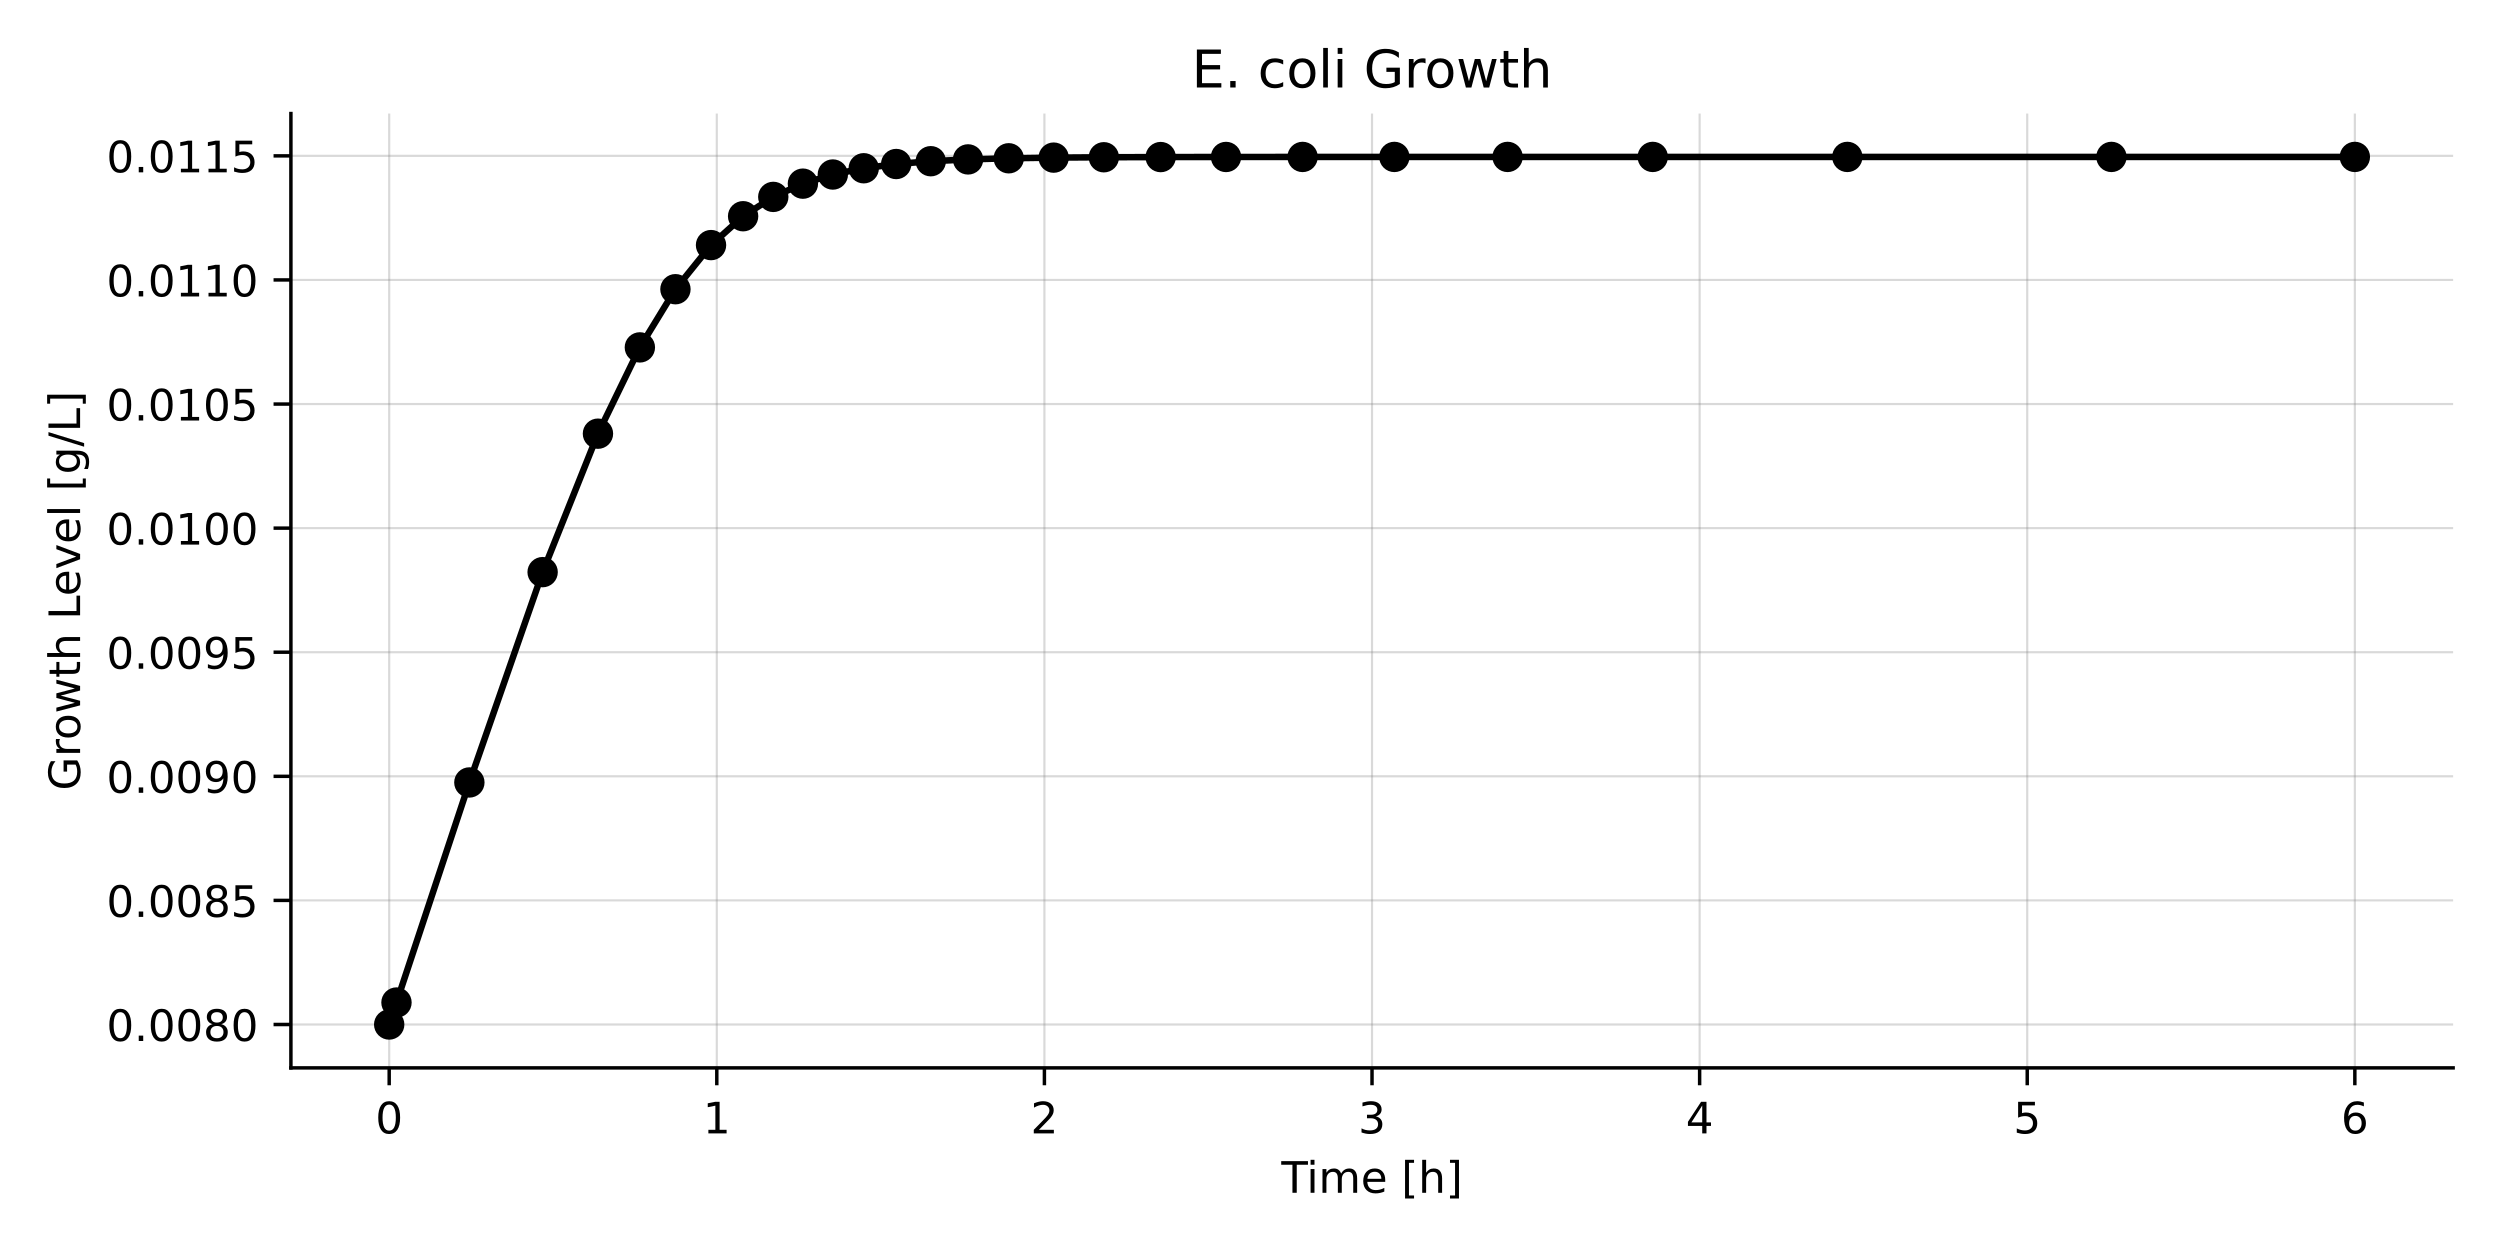
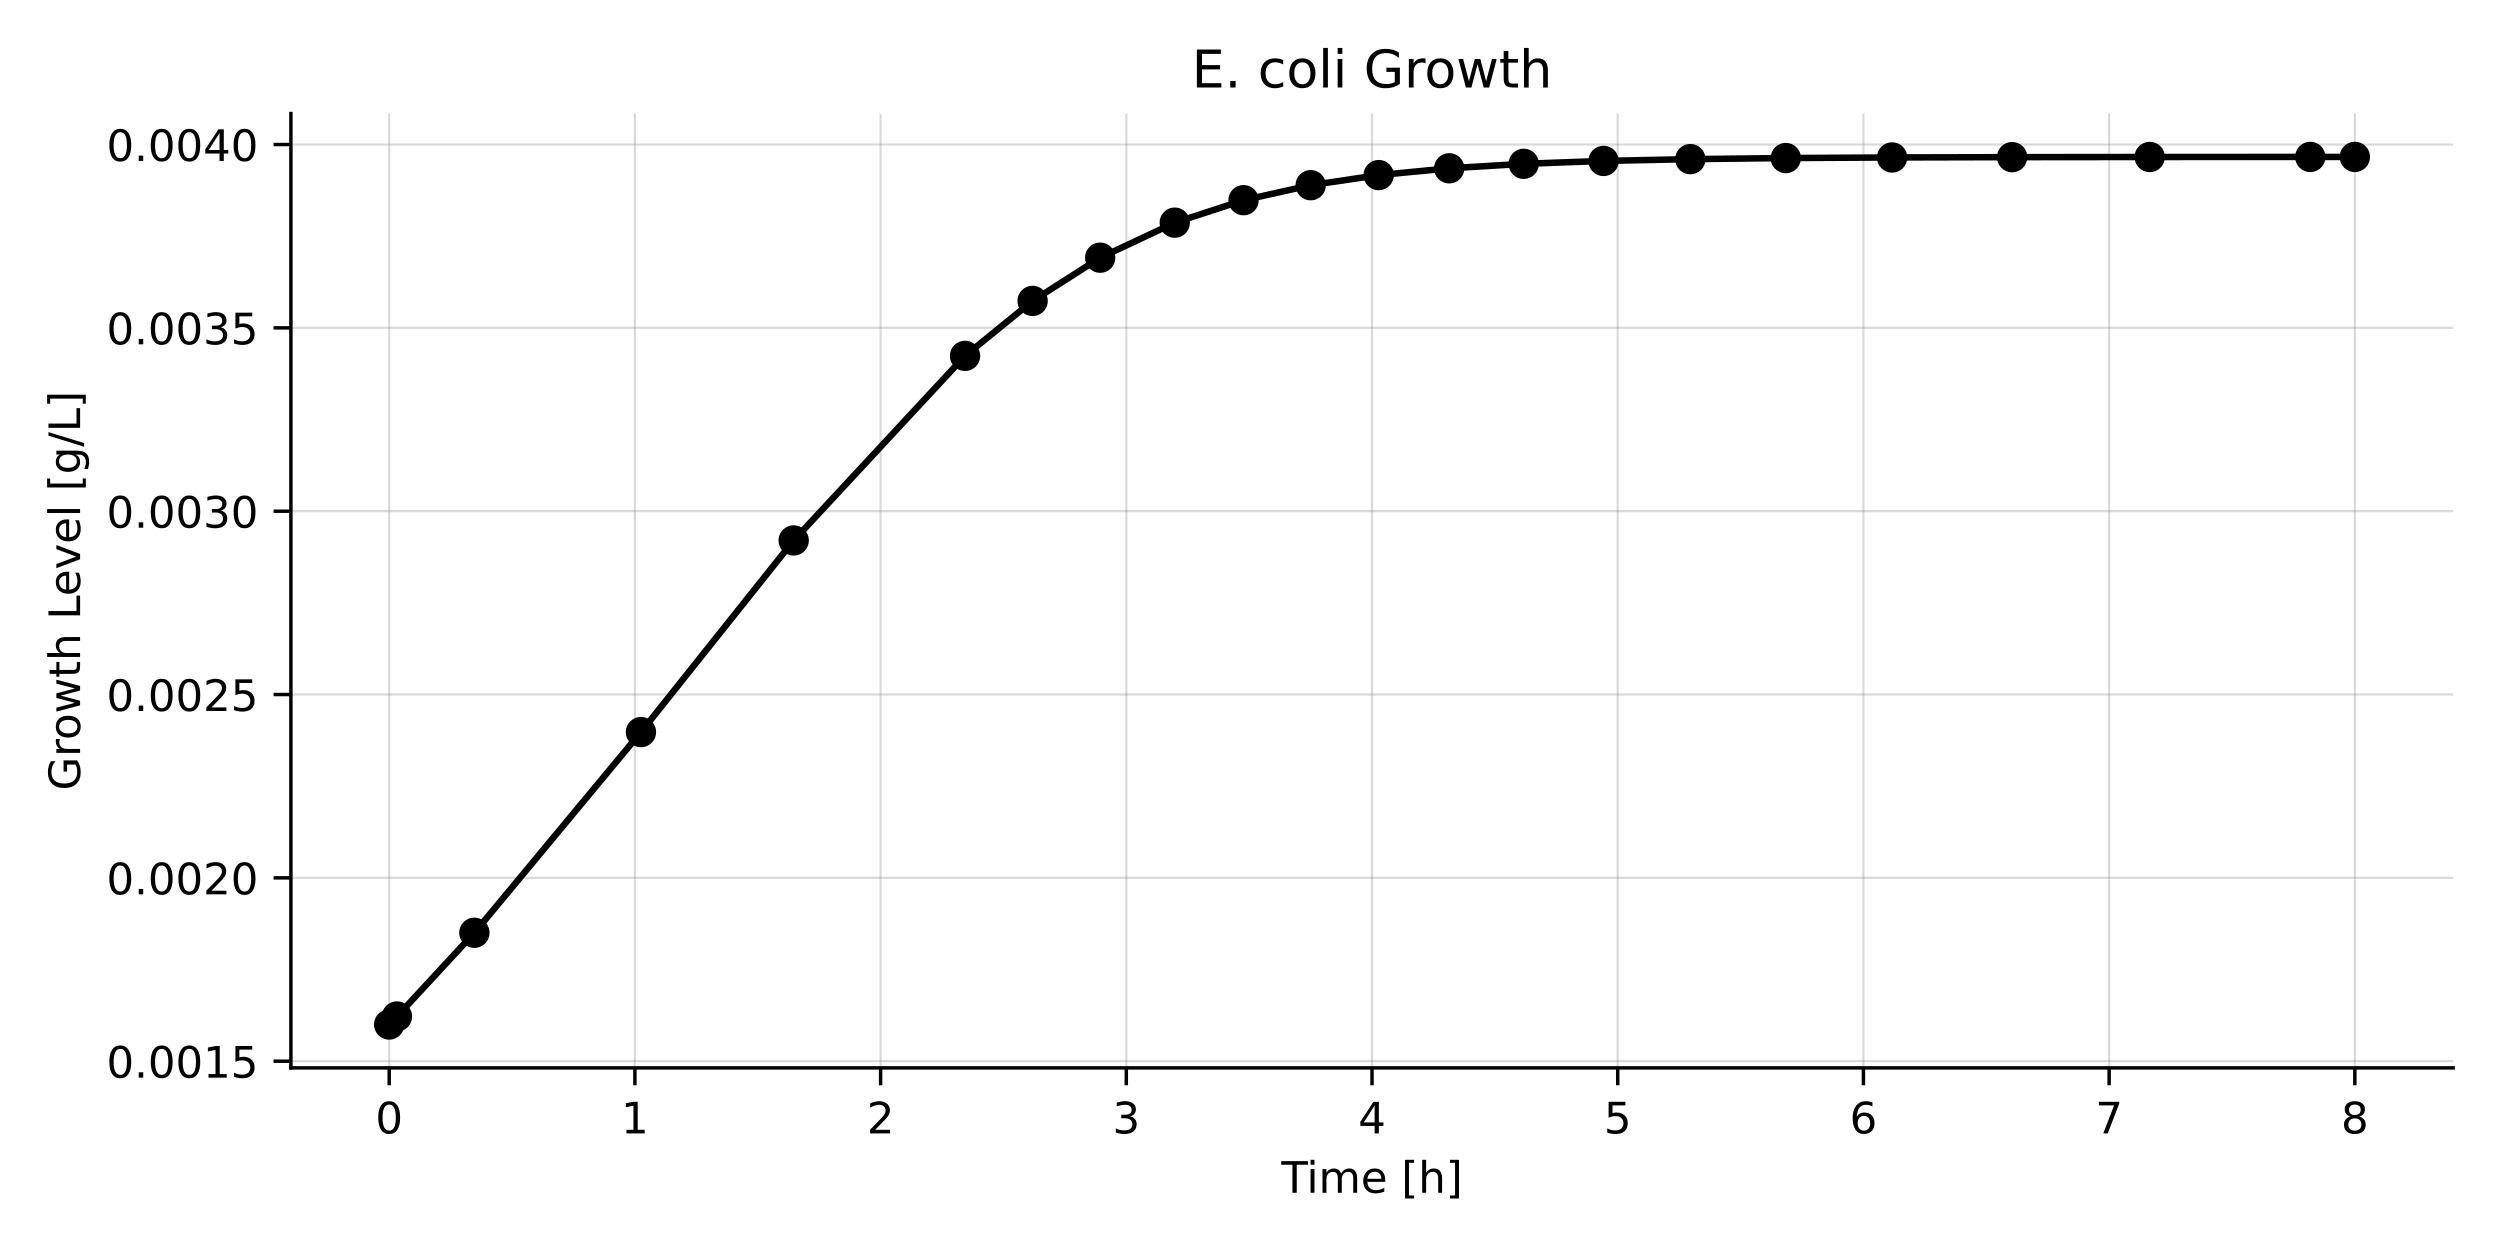
<svg xmlns="http://www.w3.org/2000/svg" xmlns:xlink="http://www.w3.org/1999/xlink" width="576pt" height="288pt" viewBox="0 0 576 288" version="1.1">
  <defs>
    <style type="text/css">*{stroke-linejoin: round; stroke-linecap: butt}</style>
  </defs>
  <g id="figure_1">
    <g id="patch_1">
      <path d="M 0 288  L 576 288  L 576 0  L 0 0  z " style="fill: #ffffff" />
    </g>
    <g id="axes_1">
      <g id="patch_2">
        <path d="M 67.025 246.04  L 565.2 246.04  L 565.2 26.16  L 67.025 26.16  z " style="fill: #ffffff" />
      </g>
      <g id="matplotlib.axis_1">
        <g id="xtick_1">
          <g id="line2d_1">
-             <path d="M 89.669 246.04  L 89.669 26.16  " clip-path="url(#p8ba9f7f858)" style="fill: none; stroke: #808080; stroke-opacity: 0.3; stroke-width: 0.5; stroke-linecap: square" />
+             <path d="M 89.669 246.04  L 89.669 26.16  " clip-path="url(#p03b0089f9d)" style="fill: none; stroke: #808080; stroke-opacity: 0.3; stroke-width: 0.5; stroke-linecap: square" />
          </g>
          <g id="line2d_2">
            <defs>
-               <path id="m5135a06c1d" d="M 0 0  L 0 4  " style="stroke: #000000; stroke-width: 0.8" />
+               <path id="mc4ebbb49c4" d="M 0 0  L 0 4  " style="stroke: #000000; stroke-width: 0.8" />
            </defs>
            <g>
-               <use xlink:href="#m5135a06c1d" x="89.669" y="246.04" style="stroke: #000000; stroke-width: 0.8" />
+               <use xlink:href="#mc4ebbb49c4" x="89.669" y="246.04" style="stroke: #000000; stroke-width: 0.8" />
            </g>
          </g>
          <g id="text_1">
            <g transform="translate(86.48807 261.1384) scale(0.1 -0.1)">
              <defs>
                <path id="DejaVuSans-30" d="M 2034 4250  Q 1547 4250 1301 3770  Q 1056 3291 1056 2328  Q 1056 1369 1301 889  Q 1547 409 2034 409  Q 2525 409 2770 889  Q 3016 1369 3016 2328  Q 3016 3291 2770 3770  Q 2525 4250 2034 4250  z M 2034 4750  Q 2819 4750 3233 4129  Q 3647 3509 3647 2328  Q 3647 1150 3233 529  Q 2819 -91 2034 -91  Q 1250 -91 836 529  Q 422 1150 422 2328  Q 422 3509 836 4129  Q 1250 4750 2034 4750  z " transform="scale(0.015625)" />
              </defs>
              <use xlink:href="#DejaVuSans-30" />
            </g>
          </g>
        </g>
        <g id="xtick_2">
          <g id="line2d_3">
-             <path d="M 165.15 246.04  L 165.15 26.16  " clip-path="url(#p8ba9f7f858)" style="fill: none; stroke: #808080; stroke-opacity: 0.3; stroke-width: 0.5; stroke-linecap: square" />
+             <path d="M 146.28 246.04  L 146.28 26.16  " clip-path="url(#p03b0089f9d)" style="fill: none; stroke: #808080; stroke-opacity: 0.3; stroke-width: 0.5; stroke-linecap: square" />
          </g>
          <g id="line2d_4">
            <g>
-               <use xlink:href="#m5135a06c1d" x="165.15" y="246.04" style="stroke: #000000; stroke-width: 0.8" />
+               <use xlink:href="#mc4ebbb49c4" x="146.28" y="246.04" style="stroke: #000000; stroke-width: 0.8" />
            </g>
          </g>
          <g id="text_2">
-             <g transform="translate(161.9691 261.1384) scale(0.1 -0.1)">
+             <g transform="translate(143.0989 261.1384) scale(0.1 -0.1)">
              <defs>
                <path id="DejaVuSans-31" d="M 794 531  L 1825 531  L 1825 4091  L 703 3866  L 703 4441  L 1819 4666  L 2450 4666  L 2450 531  L 3481 531  L 3481 0  L 794 0  L 794 531  z " transform="scale(0.015625)" />
              </defs>
              <use xlink:href="#DejaVuSans-31" />
            </g>
          </g>
        </g>
        <g id="xtick_3">
          <g id="line2d_5">
-             <path d="M 240.631 246.04  L 240.631 26.16  " clip-path="url(#p8ba9f7f858)" style="fill: none; stroke: #808080; stroke-opacity: 0.3; stroke-width: 0.5; stroke-linecap: square" />
+             <path d="M 202.891 246.04  L 202.891 26.16  " clip-path="url(#p03b0089f9d)" style="fill: none; stroke: #808080; stroke-opacity: 0.3; stroke-width: 0.5; stroke-linecap: square" />
          </g>
          <g id="line2d_6">
            <g>
-               <use xlink:href="#m5135a06c1d" x="240.631" y="246.04" style="stroke: #000000; stroke-width: 0.8" />
+               <use xlink:href="#mc4ebbb49c4" x="202.891" y="246.04" style="stroke: #000000; stroke-width: 0.8" />
            </g>
          </g>
          <g id="text_3">
-             <g transform="translate(237.4502 261.1384) scale(0.1 -0.1)">
+             <g transform="translate(199.7097 261.1384) scale(0.1 -0.1)">
              <defs>
                <path id="DejaVuSans-32" d="M 1228 531  L 3431 531  L 3431 0  L 469 0  L 469 531  Q 828 903 1448 1529  Q 2069 2156 2228 2338  Q 2531 2678 2651 2914  Q 2772 3150 2772 3378  Q 2772 3750 2511 3984  Q 2250 4219 1831 4219  Q 1534 4219 1204 4116  Q 875 4013 500 3803  L 500 4441  Q 881 4594 1212 4672  Q 1544 4750 1819 4750  Q 2544 4750 2975 4387  Q 3406 4025 3406 3419  Q 3406 3131 3298 2873  Q 3191 2616 2906 2266  Q 2828 2175 2409 1742  Q 1991 1309 1228 531  z " transform="scale(0.015625)" />
              </defs>
              <use xlink:href="#DejaVuSans-32" />
            </g>
          </g>
        </g>
        <g id="xtick_4">
          <g id="line2d_7">
-             <path d="M 316.113 246.04  L 316.113 26.16  " clip-path="url(#p8ba9f7f858)" style="fill: none; stroke: #808080; stroke-opacity: 0.3; stroke-width: 0.5; stroke-linecap: square" />
+             <path d="M 259.502 246.04  L 259.502 26.16  " clip-path="url(#p03b0089f9d)" style="fill: none; stroke: #808080; stroke-opacity: 0.3; stroke-width: 0.5; stroke-linecap: square" />
          </g>
          <g id="line2d_8">
            <g>
-               <use xlink:href="#m5135a06c1d" x="316.113" y="246.04" style="stroke: #000000; stroke-width: 0.8" />
+               <use xlink:href="#mc4ebbb49c4" x="259.502" y="246.04" style="stroke: #000000; stroke-width: 0.8" />
            </g>
          </g>
          <g id="text_4">
-             <g transform="translate(312.9312 261.1384) scale(0.1 -0.1)">
+             <g transform="translate(256.3205 261.1384) scale(0.1 -0.1)">
              <defs>
                <path id="DejaVuSans-33" d="M 2597 2516  Q 3050 2419 3304 2112  Q 3559 1806 3559 1356  Q 3559 666 3084 287  Q 2609 -91 1734 -91  Q 1441 -91 1130 -33  Q 819 25 488 141  L 488 750  Q 750 597 1062 519  Q 1375 441 1716 441  Q 2309 441 2620 675  Q 2931 909 2931 1356  Q 2931 1769 2642 2001  Q 2353 2234 1838 2234  L 1294 2234  L 1294 2753  L 1863 2753  Q 2328 2753 2575 2939  Q 2822 3125 2822 3475  Q 2822 3834 2567 4026  Q 2313 4219 1838 4219  Q 1578 4219 1281 4162  Q 984 4106 628 3988  L 628 4550  Q 988 4650 1302 4700  Q 1616 4750 1894 4750  Q 2613 4750 3031 4423  Q 3450 4097 3450 3541  Q 3450 3153 3228 2886  Q 3006 2619 2597 2516  z " transform="scale(0.015625)" />
              </defs>
              <use xlink:href="#DejaVuSans-33" />
            </g>
          </g>
        </g>
        <g id="xtick_5">
          <g id="line2d_9">
-             <path d="M 391.594 246.04  L 391.594 26.16  " clip-path="url(#p8ba9f7f858)" style="fill: none; stroke: #808080; stroke-opacity: 0.3; stroke-width: 0.5; stroke-linecap: square" />
+             <path d="M 316.113 246.04  L 316.113 26.16  " clip-path="url(#p03b0089f9d)" style="fill: none; stroke: #808080; stroke-opacity: 0.3; stroke-width: 0.5; stroke-linecap: square" />
          </g>
          <g id="line2d_10">
            <g>
-               <use xlink:href="#m5135a06c1d" x="391.594" y="246.04" style="stroke: #000000; stroke-width: 0.8" />
+               <use xlink:href="#mc4ebbb49c4" x="316.113" y="246.04" style="stroke: #000000; stroke-width: 0.8" />
            </g>
          </g>
          <g id="text_5">
-             <g transform="translate(388.4123 261.1384) scale(0.1 -0.1)">
+             <g transform="translate(312.9312 261.1384) scale(0.1 -0.1)">
              <defs>
                <path id="DejaVuSans-34" d="M 2419 4116  L 825 1625  L 2419 1625  L 2419 4116  z M 2253 4666  L 3047 4666  L 3047 1625  L 3713 1625  L 3713 1100  L 3047 1100  L 3047 0  L 2419 0  L 2419 1100  L 313 1100  L 313 1709  L 2253 4666  z " transform="scale(0.015625)" />
              </defs>
              <use xlink:href="#DejaVuSans-34" />
            </g>
          </g>
        </g>
        <g id="xtick_6">
          <g id="line2d_11">
-             <path d="M 467.075 246.04  L 467.075 26.16  " clip-path="url(#p8ba9f7f858)" style="fill: none; stroke: #808080; stroke-opacity: 0.3; stroke-width: 0.5; stroke-linecap: square" />
+             <path d="M 372.723 246.04  L 372.723 26.16  " clip-path="url(#p03b0089f9d)" style="fill: none; stroke: #808080; stroke-opacity: 0.3; stroke-width: 0.5; stroke-linecap: square" />
          </g>
          <g id="line2d_12">
            <g>
-               <use xlink:href="#m5135a06c1d" x="467.075" y="246.04" style="stroke: #000000; stroke-width: 0.8" />
+               <use xlink:href="#mc4ebbb49c4" x="372.723" y="246.04" style="stroke: #000000; stroke-width: 0.8" />
            </g>
          </g>
          <g id="text_6">
-             <g transform="translate(463.8934 261.1384) scale(0.1 -0.1)">
+             <g transform="translate(369.542 261.1384) scale(0.1 -0.1)">
              <defs>
                <path id="DejaVuSans-35" d="M 691 4666  L 3169 4666  L 3169 4134  L 1269 4134  L 1269 2991  Q 1406 3038 1543 3061  Q 1681 3084 1819 3084  Q 2600 3084 3056 2656  Q 3513 2228 3513 1497  Q 3513 744 3044 326  Q 2575 -91 1722 -91  Q 1428 -91 1123 -41  Q 819 9 494 109  L 494 744  Q 775 591 1075 516  Q 1375 441 1709 441  Q 2250 441 2565 725  Q 2881 1009 2881 1497  Q 2881 1984 2565 2268  Q 2250 2553 1709 2553  Q 1456 2553 1204 2497  Q 953 2441 691 2322  L 691 4666  z " transform="scale(0.015625)" />
              </defs>
              <use xlink:href="#DejaVuSans-35" />
            </g>
          </g>
        </g>
        <g id="xtick_7">
          <g id="line2d_13">
-             <path d="M 542.556 246.04  L 542.556 26.16  " clip-path="url(#p8ba9f7f858)" style="fill: none; stroke: #808080; stroke-opacity: 0.3; stroke-width: 0.5; stroke-linecap: square" />
+             <path d="M 429.334 246.04  L 429.334 26.16  " clip-path="url(#p03b0089f9d)" style="fill: none; stroke: #808080; stroke-opacity: 0.3; stroke-width: 0.5; stroke-linecap: square" />
          </g>
          <g id="line2d_14">
            <g>
-               <use xlink:href="#m5135a06c1d" x="542.556" y="246.04" style="stroke: #000000; stroke-width: 0.8" />
+               <use xlink:href="#mc4ebbb49c4" x="429.334" y="246.04" style="stroke: #000000; stroke-width: 0.8" />
            </g>
          </g>
          <g id="text_7">
+             <g transform="translate(426.1528 261.1384) scale(0.1 -0.1)">
+               <defs>
+                 <path id="DejaVuSans-36" d="M 2113 2584  Q 1688 2584 1439 2293  Q 1191 2003 1191 1497  Q 1191 994 1439 701  Q 1688 409 2113 409  Q 2538 409 2786 701  Q 3034 994 3034 1497  Q 3034 2003 2786 2293  Q 2538 2584 2113 2584  z M 3366 4563  L 3366 3988  Q 3128 4100 2886 4159  Q 2644 4219 2406 4219  Q 1781 4219 1451 3797  Q 1122 3375 1075 2522  Q 1259 2794 1537 2939  Q 1816 3084 2150 3084  Q 2853 3084 3261 2657  Q 3669 2231 3669 1497  Q 3669 778 3244 343  Q 2819 -91 2113 -91  Q 1303 -91 875 529  Q 447 1150 447 2328  Q 447 3434 972 4092  Q 1497 4750 2381 4750  Q 2619 4750 2861 4703  Q 3103 4656 3366 4563  z " transform="scale(0.015625)" />
+               </defs>
+               <use xlink:href="#DejaVuSans-36" />
+             </g>
+           </g>
+         </g>
+         <g id="xtick_8">
+           <g id="line2d_15">
+             <path d="M 485.945 246.04  L 485.945 26.16  " clip-path="url(#p03b0089f9d)" style="fill: none; stroke: #808080; stroke-opacity: 0.3; stroke-width: 0.5; stroke-linecap: square" />
+           </g>
+           <g id="line2d_16">
+             <g>
+               <use xlink:href="#mc4ebbb49c4" x="485.945" y="246.04" style="stroke: #000000; stroke-width: 0.8" />
+             </g>
+           </g>
+           <g id="text_8">
+             <g transform="translate(482.7636 261.1384) scale(0.1 -0.1)">
+               <defs>
+                 <path id="DejaVuSans-37" d="M 525 4666  L 3525 4666  L 3525 4397  L 1831 0  L 1172 0  L 2766 4134  L 525 4134  L 525 4666  z " transform="scale(0.015625)" />
+               </defs>
+               <use xlink:href="#DejaVuSans-37" />
+             </g>
+           </g>
+         </g>
+         <g id="xtick_9">
+           <g id="line2d_17">
+             <path d="M 542.556 246.04  L 542.556 26.16  " clip-path="url(#p03b0089f9d)" style="fill: none; stroke: #808080; stroke-opacity: 0.3; stroke-width: 0.5; stroke-linecap: square" />
+           </g>
+           <g id="line2d_18">
+             <g>
+               <use xlink:href="#mc4ebbb49c4" x="542.556" y="246.04" style="stroke: #000000; stroke-width: 0.8" />
+             </g>
+           </g>
+           <g id="text_9">
            <g transform="translate(539.3744 261.1384) scale(0.1 -0.1)">
              <defs>
-                 <path id="DejaVuSans-36" d="M 2113 2584  Q 1688 2584 1439 2293  Q 1191 2003 1191 1497  Q 1191 994 1439 701  Q 1688 409 2113 409  Q 2538 409 2786 701  Q 3034 994 3034 1497  Q 3034 2003 2786 2293  Q 2538 2584 2113 2584  z M 3366 4563  L 3366 3988  Q 3128 4100 2886 4159  Q 2644 4219 2406 4219  Q 1781 4219 1451 3797  Q 1122 3375 1075 2522  Q 1259 2794 1537 2939  Q 1816 3084 2150 3084  Q 2853 3084 3261 2657  Q 3669 2231 3669 1497  Q 3669 778 3244 343  Q 2819 -91 2113 -91  Q 1303 -91 875 529  Q 447 1150 447 2328  Q 447 3434 972 4092  Q 1497 4750 2381 4750  Q 2619 4750 2861 4703  Q 3103 4656 3366 4563  z " transform="scale(0.015625)" />
-               </defs>
-               <use xlink:href="#DejaVuSans-36" />
-             </g>
-           </g>
-         </g>
-         <g id="text_8">
+                 <path id="DejaVuSans-38" d="M 2034 2216  Q 1584 2216 1326 1975  Q 1069 1734 1069 1313  Q 1069 891 1326 650  Q 1584 409 2034 409  Q 2484 409 2743 651  Q 3003 894 3003 1313  Q 3003 1734 2745 1975  Q 2488 2216 2034 2216  z M 1403 2484  Q 997 2584 770 2862  Q 544 3141 544 3541  Q 544 4100 942 4425  Q 1341 4750 2034 4750  Q 2731 4750 3128 4425  Q 3525 4100 3525 3541  Q 3525 3141 3298 2862  Q 3072 2584 2669 2484  Q 3125 2378 3379 2068  Q 3634 1759 3634 1313  Q 3634 634 3220 271  Q 2806 -91 2034 -91  Q 1263 -91 848 271  Q 434 634 434 1313  Q 434 1759 690 2068  Q 947 2378 1403 2484  z M 1172 3481  Q 1172 3119 1398 2916  Q 1625 2713 2034 2713  Q 2441 2713 2670 2916  Q 2900 3119 2900 3481  Q 2900 3844 2670 4047  Q 2441 4250 2034 4250  Q 1625 4250 1398 4047  Q 1172 3844 1172 3481  z " transform="scale(0.015625)" />
+               </defs>
+               <use xlink:href="#DejaVuSans-38" />
+             </g>
+           </g>
+         </g>
+         <g id="text_10">
          <g transform="translate(295.2195 274.8166) scale(0.1 -0.1)">
            <defs>
              <path id="DejaVuSans-54" d="M -19 4666  L 3928 4666  L 3928 4134  L 2272 4134  L 2272 0  L 1638 0  L 1638 4134  L -19 4134  L -19 4666  z " transform="scale(0.015625)" />
              <path id="DejaVuSans-69" d="M 603 3500  L 1178 3500  L 1178 0  L 603 0  L 603 3500  z M 603 4863  L 1178 4863  L 1178 4134  L 603 4134  L 603 4863  z " transform="scale(0.015625)" />
              <path id="DejaVuSans-6d" d="M 3328 2828  Q 3544 3216 3844 3400  Q 4144 3584 4550 3584  Q 5097 3584 5394 3201  Q 5691 2819 5691 2113  L 5691 0  L 5113 0  L 5113 2094  Q 5113 2597 4934 2840  Q 4756 3084 4391 3084  Q 3944 3084 3684 2787  Q 3425 2491 3425 1978  L 3425 0  L 2847 0  L 2847 2094  Q 2847 2600 2669 2842  Q 2491 3084 2119 3084  Q 1678 3084 1418 2786  Q 1159 2488 1159 1978  L 1159 0  L 581 0  L 581 3500  L 1159 3500  L 1159 2956  Q 1356 3278 1631 3431  Q 1906 3584 2284 3584  Q 2666 3584 2933 3390  Q 3200 3197 3328 2828  z " transform="scale(0.015625)" />
              <path id="DejaVuSans-65" d="M 3597 1894  L 3597 1613  L 953 1613  Q 991 1019 1311 708  Q 1631 397 2203 397  Q 2534 397 2845 478  Q 3156 559 3463 722  L 3463 178  Q 3153 47 2828 -22  Q 2503 -91 2169 -91  Q 1331 -91 842 396  Q 353 884 353 1716  Q 353 2575 817 3079  Q 1281 3584 2069 3584  Q 2775 3584 3186 3129  Q 3597 2675 3597 1894  z M 3022 2063  Q 3016 2534 2758 2815  Q 2500 3097 2075 3097  Q 1594 3097 1305 2825  Q 1016 2553 972 2059  L 3022 2063  z " transform="scale(0.015625)" />
              <path id="DejaVuSans-20" transform="scale(0.015625)" />
              <path id="DejaVuSans-5b" d="M 550 4863  L 1875 4863  L 1875 4416  L 1125 4416  L 1125 -397  L 1875 -397  L 1875 -844  L 550 -844  L 550 4863  z " transform="scale(0.015625)" />
              <path id="DejaVuSans-68" d="M 3513 2113  L 3513 0  L 2938 0  L 2938 2094  Q 2938 2591 2744 2837  Q 2550 3084 2163 3084  Q 1697 3084 1428 2787  Q 1159 2491 1159 1978  L 1159 0  L 581 0  L 581 4863  L 1159 4863  L 1159 2956  Q 1366 3272 1645 3428  Q 1925 3584 2291 3584  Q 2894 3584 3203 3211  Q 3513 2838 3513 2113  z " transform="scale(0.015625)" />
              <path id="DejaVuSans-5d" d="M 1947 4863  L 1947 -844  L 622 -844  L 622 -397  L 1369 -397  L 1369 4416  L 622 4416  L 622 4863  L 1947 4863  z " transform="scale(0.015625)" />
            </defs>
            <use xlink:href="#DejaVuSans-54" />
            <use xlink:href="#DejaVuSans-69" transform="translate(57.95898 0)" />
            <use xlink:href="#DejaVuSans-6d" transform="translate(85.74219 0)" />
            <use xlink:href="#DejaVuSans-65" transform="translate(183.1543 0)" />
            <use xlink:href="#DejaVuSans-20" transform="translate(244.6777 0)" />
            <use xlink:href="#DejaVuSans-5b" transform="translate(276.4648 0)" />
            <use xlink:href="#DejaVuSans-68" transform="translate(315.4785 0)" />
            <use xlink:href="#DejaVuSans-5d" transform="translate(378.8574 0)" />
          </g>
        </g>
      </g>
      <g id="matplotlib.axis_2">
        <g id="ytick_1">
-           <g id="line2d_15">
-             <path d="M 67.025 236.045  L 565.2 236.045  " clip-path="url(#p8ba9f7f858)" style="fill: none; stroke: #808080; stroke-opacity: 0.3; stroke-width: 0.5; stroke-linecap: square" />
-           </g>
-           <g id="line2d_16">
+           <g id="line2d_19">
+             <path d="M 67.025 244.493  L 565.2 244.493  " clip-path="url(#p03b0089f9d)" style="fill: none; stroke: #808080; stroke-opacity: 0.3; stroke-width: 0.5; stroke-linecap: square" />
+           </g>
+           <g id="line2d_20">
            <defs>
-               <path id="m52fab4fe6d" d="M 0 0  L -4 0  " style="stroke: #000000; stroke-width: 0.8" />
+               <path id="m0dc8ba3930" d="M 0 0  L -4 0  " style="stroke: #000000; stroke-width: 0.8" />
            </defs>
            <g>
-               <use xlink:href="#m52fab4fe6d" x="67.025" y="236.045" style="stroke: #000000; stroke-width: 0.8" />
-             </g>
-           </g>
-           <g id="text_9">
-             <g transform="translate(24.53438 239.8447) scale(0.1 -0.1)">
+               <use xlink:href="#m0dc8ba3930" x="67.025" y="244.493" style="stroke: #000000; stroke-width: 0.8" />
+             </g>
+           </g>
+           <g id="text_11">
+             <g transform="translate(24.53438 248.2925) scale(0.1 -0.1)">
              <defs>
                <path id="DejaVuSans-2e" d="M 684 794  L 1344 794  L 1344 0  L 684 0  L 684 794  z " transform="scale(0.015625)" />
-                 <path id="DejaVuSans-38" d="M 2034 2216  Q 1584 2216 1326 1975  Q 1069 1734 1069 1313  Q 1069 891 1326 650  Q 1584 409 2034 409  Q 2484 409 2743 651  Q 3003 894 3003 1313  Q 3003 1734 2745 1975  Q 2488 2216 2034 2216  z M 1403 2484  Q 997 2584 770 2862  Q 544 3141 544 3541  Q 544 4100 942 4425  Q 1341 4750 2034 4750  Q 2731 4750 3128 4425  Q 3525 4100 3525 3541  Q 3525 3141 3298 2862  Q 3072 2584 2669 2484  Q 3125 2378 3379 2068  Q 3634 1759 3634 1313  Q 3634 634 3220 271  Q 2806 -91 2034 -91  Q 1263 -91 848 271  Q 434 634 434 1313  Q 434 1759 690 2068  Q 947 2378 1403 2484  z M 1172 3481  Q 1172 3119 1398 2916  Q 1625 2713 2034 2713  Q 2441 2713 2670 2916  Q 2900 3119 2900 3481  Q 2900 3844 2670 4047  Q 2441 4250 2034 4250  Q 1625 4250 1398 4047  Q 1172 3844 1172 3481  z " transform="scale(0.015625)" />
-               </defs>
-               <use xlink:href="#DejaVuSans-30" />
-               <use xlink:href="#DejaVuSans-2e" transform="translate(63.62305 0)" />
-               <use xlink:href="#DejaVuSans-30" transform="translate(95.41016 0)" />
-               <use xlink:href="#DejaVuSans-30" transform="translate(159.0332 0)" />
-               <use xlink:href="#DejaVuSans-38" transform="translate(222.6562 0)" />
-               <use xlink:href="#DejaVuSans-30" transform="translate(286.2793 0)" />
-             </g>
-           </g>
-         </g>
-         <g id="ytick_2">
-           <g id="line2d_17">
-             <path d="M 67.025 207.454  L 565.2 207.454  " clip-path="url(#p8ba9f7f858)" style="fill: none; stroke: #808080; stroke-opacity: 0.3; stroke-width: 0.5; stroke-linecap: square" />
-           </g>
-           <g id="line2d_18">
-             <g>
-               <use xlink:href="#m52fab4fe6d" x="67.025" y="207.454" style="stroke: #000000; stroke-width: 0.8" />
-             </g>
-           </g>
-           <g id="text_10">
-             <g transform="translate(24.53438 211.2536) scale(0.1 -0.1)">
-               <use xlink:href="#DejaVuSans-30" />
-               <use xlink:href="#DejaVuSans-2e" transform="translate(63.62305 0)" />
-               <use xlink:href="#DejaVuSans-30" transform="translate(95.41016 0)" />
-               <use xlink:href="#DejaVuSans-30" transform="translate(159.0332 0)" />
-               <use xlink:href="#DejaVuSans-38" transform="translate(222.6562 0)" />
-               <use xlink:href="#DejaVuSans-35" transform="translate(286.2793 0)" />
-             </g>
-           </g>
-         </g>
-         <g id="ytick_3">
-           <g id="line2d_19">
-             <path d="M 67.025 178.863  L 565.2 178.863  " clip-path="url(#p8ba9f7f858)" style="fill: none; stroke: #808080; stroke-opacity: 0.3; stroke-width: 0.5; stroke-linecap: square" />
-           </g>
-           <g id="line2d_20">
-             <g>
-               <use xlink:href="#m52fab4fe6d" x="67.025" y="178.863" style="stroke: #000000; stroke-width: 0.8" />
-             </g>
-           </g>
-           <g id="text_11">
-             <g transform="translate(24.53438 182.6625) scale(0.1 -0.1)">
-               <defs>
-                 <path id="DejaVuSans-39" d="M 703 97  L 703 672  Q 941 559 1184 500  Q 1428 441 1663 441  Q 2288 441 2617 861  Q 2947 1281 2994 2138  Q 2813 1869 2534 1725  Q 2256 1581 1919 1581  Q 1219 1581 811 2004  Q 403 2428 403 3163  Q 403 3881 828 4315  Q 1253 4750 1959 4750  Q 2769 4750 3195 4129  Q 3622 3509 3622 2328  Q 3622 1225 3098 567  Q 2575 -91 1691 -91  Q 1453 -91 1209 -44  Q 966 3 703 97  z M 1959 2075  Q 2384 2075 2632 2365  Q 2881 2656 2881 3163  Q 2881 3666 2632 3958  Q 2384 4250 1959 4250  Q 1534 4250 1286 3958  Q 1038 3666 1038 3163  Q 1038 2656 1286 2365  Q 1534 2075 1959 2075  z " transform="scale(0.015625)" />
-               </defs>
-               <use xlink:href="#DejaVuSans-30" />
-               <use xlink:href="#DejaVuSans-2e" transform="translate(63.62305 0)" />
-               <use xlink:href="#DejaVuSans-30" transform="translate(95.41016 0)" />
-               <use xlink:href="#DejaVuSans-30" transform="translate(159.0332 0)" />
-               <use xlink:href="#DejaVuSans-39" transform="translate(222.6562 0)" />
-               <use xlink:href="#DejaVuSans-30" transform="translate(286.2793 0)" />
-             </g>
-           </g>
-         </g>
-         <g id="ytick_4">
-           <g id="line2d_21">
-             <path d="M 67.025 150.272  L 565.2 150.272  " clip-path="url(#p8ba9f7f858)" style="fill: none; stroke: #808080; stroke-opacity: 0.3; stroke-width: 0.5; stroke-linecap: square" />
-           </g>
-           <g id="line2d_22">
-             <g>
-               <use xlink:href="#m52fab4fe6d" x="67.025" y="150.272" style="stroke: #000000; stroke-width: 0.8" />
-             </g>
-           </g>
-           <g id="text_12">
-             <g transform="translate(24.53438 154.0714) scale(0.1 -0.1)">
-               <use xlink:href="#DejaVuSans-30" />
-               <use xlink:href="#DejaVuSans-2e" transform="translate(63.62305 0)" />
-               <use xlink:href="#DejaVuSans-30" transform="translate(95.41016 0)" />
-               <use xlink:href="#DejaVuSans-30" transform="translate(159.0332 0)" />
-               <use xlink:href="#DejaVuSans-39" transform="translate(222.6562 0)" />
-               <use xlink:href="#DejaVuSans-35" transform="translate(286.2793 0)" />
-             </g>
-           </g>
-         </g>
-         <g id="ytick_5">
-           <g id="line2d_23">
-             <path d="M 67.025 121.681  L 565.2 121.681  " clip-path="url(#p8ba9f7f858)" style="fill: none; stroke: #808080; stroke-opacity: 0.3; stroke-width: 0.5; stroke-linecap: square" />
-           </g>
-           <g id="line2d_24">
-             <g>
-               <use xlink:href="#m52fab4fe6d" x="67.025" y="121.681" style="stroke: #000000; stroke-width: 0.8" />
-             </g>
-           </g>
-           <g id="text_13">
-             <g transform="translate(24.53438 125.4803) scale(0.1 -0.1)">
-               <use xlink:href="#DejaVuSans-30" />
-               <use xlink:href="#DejaVuSans-2e" transform="translate(63.62305 0)" />
-               <use xlink:href="#DejaVuSans-30" transform="translate(95.41016 0)" />
-               <use xlink:href="#DejaVuSans-31" transform="translate(159.0332 0)" />
-               <use xlink:href="#DejaVuSans-30" transform="translate(222.6562 0)" />
-               <use xlink:href="#DejaVuSans-30" transform="translate(286.2793 0)" />
-             </g>
-           </g>
-         </g>
-         <g id="ytick_6">
-           <g id="line2d_25">
-             <path d="M 67.025 93.09  L 565.2 93.09  " clip-path="url(#p8ba9f7f858)" style="fill: none; stroke: #808080; stroke-opacity: 0.3; stroke-width: 0.5; stroke-linecap: square" />
-           </g>
-           <g id="line2d_26">
-             <g>
-               <use xlink:href="#m52fab4fe6d" x="67.025" y="93.09" style="stroke: #000000; stroke-width: 0.8" />
-             </g>
-           </g>
-           <g id="text_14">
-             <g transform="translate(24.53438 96.88924) scale(0.1 -0.1)">
-               <use xlink:href="#DejaVuSans-30" />
-               <use xlink:href="#DejaVuSans-2e" transform="translate(63.62305 0)" />
-               <use xlink:href="#DejaVuSans-30" transform="translate(95.41016 0)" />
-               <use xlink:href="#DejaVuSans-31" transform="translate(159.0332 0)" />
-               <use xlink:href="#DejaVuSans-30" transform="translate(222.6562 0)" />
-               <use xlink:href="#DejaVuSans-35" transform="translate(286.2793 0)" />
-             </g>
-           </g>
-         </g>
-         <g id="ytick_7">
-           <g id="line2d_27">
-             <path d="M 67.025 64.499  L 565.2 64.499  " clip-path="url(#p8ba9f7f858)" style="fill: none; stroke: #808080; stroke-opacity: 0.3; stroke-width: 0.5; stroke-linecap: square" />
-           </g>
-           <g id="line2d_28">
-             <g>
-               <use xlink:href="#m52fab4fe6d" x="67.025" y="64.499" style="stroke: #000000; stroke-width: 0.8" />
-             </g>
-           </g>
-           <g id="text_15">
-             <g transform="translate(24.53438 68.29815) scale(0.1 -0.1)">
-               <use xlink:href="#DejaVuSans-30" />
-               <use xlink:href="#DejaVuSans-2e" transform="translate(63.62305 0)" />
-               <use xlink:href="#DejaVuSans-30" transform="translate(95.41016 0)" />
-               <use xlink:href="#DejaVuSans-31" transform="translate(159.0332 0)" />
-               <use xlink:href="#DejaVuSans-31" transform="translate(222.6562 0)" />
-               <use xlink:href="#DejaVuSans-30" transform="translate(286.2793 0)" />
-             </g>
-           </g>
-         </g>
-         <g id="ytick_8">
-           <g id="line2d_29">
-             <path d="M 67.025 35.908  L 565.2 35.908  " clip-path="url(#p8ba9f7f858)" style="fill: none; stroke: #808080; stroke-opacity: 0.3; stroke-width: 0.5; stroke-linecap: square" />
-           </g>
-           <g id="line2d_30">
-             <g>
-               <use xlink:href="#m52fab4fe6d" x="67.025" y="35.908" style="stroke: #000000; stroke-width: 0.8" />
-             </g>
-           </g>
-           <g id="text_16">
-             <g transform="translate(24.53438 39.70707) scale(0.1 -0.1)">
-               <use xlink:href="#DejaVuSans-30" />
-               <use xlink:href="#DejaVuSans-2e" transform="translate(63.62305 0)" />
-               <use xlink:href="#DejaVuSans-30" transform="translate(95.41016 0)" />
-               <use xlink:href="#DejaVuSans-31" transform="translate(159.0332 0)" />
+               </defs>
+               <use xlink:href="#DejaVuSans-30" />
+               <use xlink:href="#DejaVuSans-2e" transform="translate(63.62305 0)" />
+               <use xlink:href="#DejaVuSans-30" transform="translate(95.41016 0)" />
+               <use xlink:href="#DejaVuSans-30" transform="translate(159.0332 0)" />
              <use xlink:href="#DejaVuSans-31" transform="translate(222.6562 0)" />
              <use xlink:href="#DejaVuSans-35" transform="translate(286.2793 0)" />
+             </g>
+           </g>
+         </g>
+         <g id="ytick_2">
+           <g id="line2d_21">
+             <path d="M 67.025 202.254  L 565.2 202.254  " clip-path="url(#p03b0089f9d)" style="fill: none; stroke: #808080; stroke-opacity: 0.3; stroke-width: 0.5; stroke-linecap: square" />
+           </g>
+           <g id="line2d_22">
+             <g>
+               <use xlink:href="#m0dc8ba3930" x="67.025" y="202.254" style="stroke: #000000; stroke-width: 0.8" />
+             </g>
+           </g>
+           <g id="text_12">
+             <g transform="translate(24.53438 206.0533) scale(0.1 -0.1)">
+               <use xlink:href="#DejaVuSans-30" />
+               <use xlink:href="#DejaVuSans-2e" transform="translate(63.62305 0)" />
+               <use xlink:href="#DejaVuSans-30" transform="translate(95.41016 0)" />
+               <use xlink:href="#DejaVuSans-30" transform="translate(159.0332 0)" />
+               <use xlink:href="#DejaVuSans-32" transform="translate(222.6562 0)" />
+               <use xlink:href="#DejaVuSans-30" transform="translate(286.2793 0)" />
+             </g>
+           </g>
+         </g>
+         <g id="ytick_3">
+           <g id="line2d_23">
+             <path d="M 67.025 160.015  L 565.2 160.015  " clip-path="url(#p03b0089f9d)" style="fill: none; stroke: #808080; stroke-opacity: 0.3; stroke-width: 0.5; stroke-linecap: square" />
+           </g>
+           <g id="line2d_24">
+             <g>
+               <use xlink:href="#m0dc8ba3930" x="67.025" y="160.015" style="stroke: #000000; stroke-width: 0.8" />
+             </g>
+           </g>
+           <g id="text_13">
+             <g transform="translate(24.53438 163.814) scale(0.1 -0.1)">
+               <use xlink:href="#DejaVuSans-30" />
+               <use xlink:href="#DejaVuSans-2e" transform="translate(63.62305 0)" />
+               <use xlink:href="#DejaVuSans-30" transform="translate(95.41016 0)" />
+               <use xlink:href="#DejaVuSans-30" transform="translate(159.0332 0)" />
+               <use xlink:href="#DejaVuSans-32" transform="translate(222.6562 0)" />
+               <use xlink:href="#DejaVuSans-35" transform="translate(286.2793 0)" />
+             </g>
+           </g>
+         </g>
+         <g id="ytick_4">
+           <g id="line2d_25">
+             <path d="M 67.025 117.776  L 565.2 117.776  " clip-path="url(#p03b0089f9d)" style="fill: none; stroke: #808080; stroke-opacity: 0.3; stroke-width: 0.5; stroke-linecap: square" />
+           </g>
+           <g id="line2d_26">
+             <g>
+               <use xlink:href="#m0dc8ba3930" x="67.025" y="117.776" style="stroke: #000000; stroke-width: 0.8" />
+             </g>
+           </g>
+           <g id="text_14">
+             <g transform="translate(24.53438 121.5747) scale(0.1 -0.1)">
+               <use xlink:href="#DejaVuSans-30" />
+               <use xlink:href="#DejaVuSans-2e" transform="translate(63.62305 0)" />
+               <use xlink:href="#DejaVuSans-30" transform="translate(95.41016 0)" />
+               <use xlink:href="#DejaVuSans-30" transform="translate(159.0332 0)" />
+               <use xlink:href="#DejaVuSans-33" transform="translate(222.6562 0)" />
+               <use xlink:href="#DejaVuSans-30" transform="translate(286.2793 0)" />
+             </g>
+           </g>
+         </g>
+         <g id="ytick_5">
+           <g id="line2d_27">
+             <path d="M 67.025 75.536  L 565.2 75.536  " clip-path="url(#p03b0089f9d)" style="fill: none; stroke: #808080; stroke-opacity: 0.3; stroke-width: 0.5; stroke-linecap: square" />
+           </g>
+           <g id="line2d_28">
+             <g>
+               <use xlink:href="#m0dc8ba3930" x="67.025" y="75.536" style="stroke: #000000; stroke-width: 0.8" />
+             </g>
+           </g>
+           <g id="text_15">
+             <g transform="translate(24.53438 79.33546) scale(0.1 -0.1)">
+               <use xlink:href="#DejaVuSans-30" />
+               <use xlink:href="#DejaVuSans-2e" transform="translate(63.62305 0)" />
+               <use xlink:href="#DejaVuSans-30" transform="translate(95.41016 0)" />
+               <use xlink:href="#DejaVuSans-30" transform="translate(159.0332 0)" />
+               <use xlink:href="#DejaVuSans-33" transform="translate(222.6562 0)" />
+               <use xlink:href="#DejaVuSans-35" transform="translate(286.2793 0)" />
+             </g>
+           </g>
+         </g>
+         <g id="ytick_6">
+           <g id="line2d_29">
+             <path d="M 67.025 33.297  L 565.2 33.297  " clip-path="url(#p03b0089f9d)" style="fill: none; stroke: #808080; stroke-opacity: 0.3; stroke-width: 0.5; stroke-linecap: square" />
+           </g>
+           <g id="line2d_30">
+             <g>
+               <use xlink:href="#m0dc8ba3930" x="67.025" y="33.297" style="stroke: #000000; stroke-width: 0.8" />
+             </g>
+           </g>
+           <g id="text_16">
+             <g transform="translate(24.53438 37.0962) scale(0.1 -0.1)">
+               <use xlink:href="#DejaVuSans-30" />
+               <use xlink:href="#DejaVuSans-2e" transform="translate(63.62305 0)" />
+               <use xlink:href="#DejaVuSans-30" transform="translate(95.41016 0)" />
+               <use xlink:href="#DejaVuSans-30" transform="translate(159.0332 0)" />
+               <use xlink:href="#DejaVuSans-34" transform="translate(222.6562 0)" />
+               <use xlink:href="#DejaVuSans-30" transform="translate(286.2793 0)" />
            </g>
          </g>
        </g>
        <g id="text_17">
          <g transform="translate(18.45469 182.1188) rotate(-90) scale(0.1 -0.1)">
            <defs>
              <path id="DejaVuSans-47" d="M 3809 666  L 3809 1919  L 2778 1919  L 2778 2438  L 4434 2438  L 4434 434  Q 4069 175 3628 42  Q 3188 -91 2688 -91  Q 1594 -91 976 548  Q 359 1188 359 2328  Q 359 3472 976 4111  Q 1594 4750 2688 4750  Q 3144 4750 3555 4637  Q 3966 4525 4313 4306  L 4313 3634  Q 3963 3931 3569 4081  Q 3175 4231 2741 4231  Q 1884 4231 1454 3753  Q 1025 3275 1025 2328  Q 1025 1384 1454 906  Q 1884 428 2741 428  Q 3075 428 3337 486  Q 3600 544 3809 666  z " transform="scale(0.015625)" />
              <path id="DejaVuSans-72" d="M 2631 2963  Q 2534 3019 2420 3045  Q 2306 3072 2169 3072  Q 1681 3072 1420 2755  Q 1159 2438 1159 1844  L 1159 0  L 581 0  L 581 3500  L 1159 3500  L 1159 2956  Q 1341 3275 1631 3429  Q 1922 3584 2338 3584  Q 2397 3584 2469 3576  Q 2541 3569 2628 3553  L 2631 2963  z " transform="scale(0.015625)" />
              <path id="DejaVuSans-6f" d="M 1959 3097  Q 1497 3097 1228 2736  Q 959 2375 959 1747  Q 959 1119 1226 758  Q 1494 397 1959 397  Q 2419 397 2687 759  Q 2956 1122 2956 1747  Q 2956 2369 2687 2733  Q 2419 3097 1959 3097  z M 1959 3584  Q 2709 3584 3137 3096  Q 3566 2609 3566 1747  Q 3566 888 3137 398  Q 2709 -91 1959 -91  Q 1206 -91 779 398  Q 353 888 353 1747  Q 353 2609 779 3096  Q 1206 3584 1959 3584  z " transform="scale(0.015625)" />
              <path id="DejaVuSans-77" d="M 269 3500  L 844 3500  L 1563 769  L 2278 3500  L 2956 3500  L 3675 769  L 4391 3500  L 4966 3500  L 4050 0  L 3372 0  L 2619 2869  L 1863 0  L 1184 0  L 269 3500  z " transform="scale(0.015625)" />
              <path id="DejaVuSans-74" d="M 1172 4494  L 1172 3500  L 2356 3500  L 2356 3053  L 1172 3053  L 1172 1153  Q 1172 725 1289 603  Q 1406 481 1766 481  L 2356 481  L 2356 0  L 1766 0  Q 1100 0 847 248  Q 594 497 594 1153  L 594 3053  L 172 3053  L 172 3500  L 594 3500  L 594 4494  L 1172 4494  z " transform="scale(0.015625)" />
              <path id="DejaVuSans-4c" d="M 628 4666  L 1259 4666  L 1259 531  L 3531 531  L 3531 0  L 628 0  L 628 4666  z " transform="scale(0.015625)" />
              <path id="DejaVuSans-76" d="M 191 3500  L 800 3500  L 1894 563  L 2988 3500  L 3597 3500  L 2284 0  L 1503 0  L 191 3500  z " transform="scale(0.015625)" />
              <path id="DejaVuSans-6c" d="M 603 4863  L 1178 4863  L 1178 0  L 603 0  L 603 4863  z " transform="scale(0.015625)" />
              <path id="DejaVuSans-67" d="M 2906 1791  Q 2906 2416 2648 2759  Q 2391 3103 1925 3103  Q 1463 3103 1205 2759  Q 947 2416 947 1791  Q 947 1169 1205 825  Q 1463 481 1925 481  Q 2391 481 2648 825  Q 2906 1169 2906 1791  z M 3481 434  Q 3481 -459 3084 -895  Q 2688 -1331 1869 -1331  Q 1566 -1331 1297 -1286  Q 1028 -1241 775 -1147  L 775 -588  Q 1028 -725 1275 -790  Q 1522 -856 1778 -856  Q 2344 -856 2625 -561  Q 2906 -266 2906 331  L 2906 616  Q 2728 306 2450 153  Q 2172 0 1784 0  Q 1141 0 747 490  Q 353 981 353 1791  Q 353 2603 747 3093  Q 1141 3584 1784 3584  Q 2172 3584 2450 3431  Q 2728 3278 2906 2969  L 2906 3500  L 3481 3500  L 3481 434  z " transform="scale(0.015625)" />
              <path id="DejaVuSans-2f" d="M 1625 4666  L 2156 4666  L 531 -594  L 0 -594  L 1625 4666  z " transform="scale(0.015625)" />
            </defs>
            <use xlink:href="#DejaVuSans-47" />
            <use xlink:href="#DejaVuSans-72" transform="translate(77.49023 0)" />
            <use xlink:href="#DejaVuSans-6f" transform="translate(116.3535 0)" />
            <use xlink:href="#DejaVuSans-77" transform="translate(177.5352 0)" />
            <use xlink:href="#DejaVuSans-74" transform="translate(259.3223 0)" />
            <use xlink:href="#DejaVuSans-68" transform="translate(298.5312 0)" />
            <use xlink:href="#DejaVuSans-20" transform="translate(361.9102 0)" />
            <use xlink:href="#DejaVuSans-4c" transform="translate(393.6973 0)" />
            <use xlink:href="#DejaVuSans-65" transform="translate(447.6602 0)" />
            <use xlink:href="#DejaVuSans-76" transform="translate(509.1836 0)" />
            <use xlink:href="#DejaVuSans-65" transform="translate(568.3633 0)" />
            <use xlink:href="#DejaVuSans-6c" transform="translate(629.8867 0)" />
            <use xlink:href="#DejaVuSans-20" transform="translate(657.6699 0)" />
            <use xlink:href="#DejaVuSans-5b" transform="translate(689.457 0)" />
            <use xlink:href="#DejaVuSans-67" transform="translate(728.4707 0)" />
            <use xlink:href="#DejaVuSans-2f" transform="translate(791.9473 0)" />
            <use xlink:href="#DejaVuSans-4c" transform="translate(825.6387 0)" />
            <use xlink:href="#DejaVuSans-5d" transform="translate(881.3516 0)" />
          </g>
        </g>
      </g>
      <g id="line2d_31">
-         <path d="M 89.669 236.045  L 91.349 230.983  L 108.142 180.278  L 125.021 131.819  L 137.768 99.92  L 147.425 80.04  L 155.622 66.635  L 163.82 56.47  L 171.213 49.819  L 178.163 45.366  L 184.987 42.314  L 191.884 40.209  L 199.005 38.765  L 206.483 37.789  L 214.448 37.143  L 223.039 36.727  L 232.414 36.469  L 242.762 36.317  L 254.326 36.232  L 267.42 36.188  L 282.478 36.167  L 300.117 36.159  L 321.259 36.156  L 347.351 36.155  L 380.791 36.155  L 425.626 36.155  L 486.474 36.155  L 542.556 36.155  " clip-path="url(#p8ba9f7f858)" style="fill: none; stroke: #000000; stroke-width: 1.5; stroke-linecap: square" />
+         <path d="M 89.669 236.045  L 91.454 234.209  L 109.298 214.909  L 147.674 168.674  L 182.865 124.516  L 222.348 81.988  L 237.915 69.329  L 253.483 59.372  L 270.664 51.301  L 286.513 46.121  L 301.986 42.669  L 317.652 40.34  L 333.9 38.776  L 351.062 37.744  L 369.463 37.079  L 389.453 36.665  L 411.444 36.418  L 435.939 36.279  L 463.594 36.206  L 495.294 36.171  L 532.292 36.157  L 542.556 36.155  " clip-path="url(#p03b0089f9d)" style="fill: none; stroke: #000000; stroke-width: 1.5; stroke-linecap: square" />
        <defs>
-           <path id="mabb8972c0c" d="M 0 3  C 0.796 3 1.559 2.684 2.121 2.121  C 2.684 1.559 3 0.796 3 0  C 3 -0.796 2.684 -1.559 2.121 -2.121  C 1.559 -2.684 0.796 -3 0 -3  C -0.796 -3 -1.559 -2.684 -2.121 -2.121  C -2.684 -1.559 -3 -0.796 -3 0  C -3 0.796 -2.684 1.559 -2.121 2.121  C -1.559 2.684 -0.796 3 0 3  z " style="stroke: #000000" />
+           <path id="m5b6b1c929d" d="M 0 3  C 0.796 3 1.559 2.684 2.121 2.121  C 2.684 1.559 3 0.796 3 0  C 3 -0.796 2.684 -1.559 2.121 -2.121  C 1.559 -2.684 0.796 -3 0 -3  C -0.796 -3 -1.559 -2.684 -2.121 -2.121  C -2.684 -1.559 -3 -0.796 -3 0  C -3 0.796 -2.684 1.559 -2.121 2.121  C -1.559 2.684 -0.796 3 0 3  z " style="stroke: #000000" />
        </defs>
-         <g clip-path="url(#p8ba9f7f858)">
-           <use xlink:href="#mabb8972c0c" x="89.669" y="236.045" style="stroke: #000000" />
-           <use xlink:href="#mabb8972c0c" x="91.349" y="230.983" style="stroke: #000000" />
-           <use xlink:href="#mabb8972c0c" x="108.142" y="180.278" style="stroke: #000000" />
-           <use xlink:href="#mabb8972c0c" x="125.021" y="131.819" style="stroke: #000000" />
-           <use xlink:href="#mabb8972c0c" x="137.768" y="99.92" style="stroke: #000000" />
-           <use xlink:href="#mabb8972c0c" x="147.425" y="80.04" style="stroke: #000000" />
-           <use xlink:href="#mabb8972c0c" x="155.622" y="66.635" style="stroke: #000000" />
-           <use xlink:href="#mabb8972c0c" x="163.82" y="56.47" style="stroke: #000000" />
-           <use xlink:href="#mabb8972c0c" x="171.213" y="49.819" style="stroke: #000000" />
-           <use xlink:href="#mabb8972c0c" x="178.163" y="45.366" style="stroke: #000000" />
-           <use xlink:href="#mabb8972c0c" x="184.987" y="42.314" style="stroke: #000000" />
-           <use xlink:href="#mabb8972c0c" x="191.884" y="40.209" style="stroke: #000000" />
-           <use xlink:href="#mabb8972c0c" x="199.005" y="38.765" style="stroke: #000000" />
-           <use xlink:href="#mabb8972c0c" x="206.483" y="37.789" style="stroke: #000000" />
-           <use xlink:href="#mabb8972c0c" x="214.448" y="37.143" style="stroke: #000000" />
-           <use xlink:href="#mabb8972c0c" x="223.039" y="36.727" style="stroke: #000000" />
-           <use xlink:href="#mabb8972c0c" x="232.414" y="36.469" style="stroke: #000000" />
-           <use xlink:href="#mabb8972c0c" x="242.762" y="36.317" style="stroke: #000000" />
-           <use xlink:href="#mabb8972c0c" x="254.326" y="36.232" style="stroke: #000000" />
-           <use xlink:href="#mabb8972c0c" x="267.42" y="36.188" style="stroke: #000000" />
-           <use xlink:href="#mabb8972c0c" x="282.478" y="36.167" style="stroke: #000000" />
-           <use xlink:href="#mabb8972c0c" x="300.117" y="36.159" style="stroke: #000000" />
-           <use xlink:href="#mabb8972c0c" x="321.259" y="36.156" style="stroke: #000000" />
-           <use xlink:href="#mabb8972c0c" x="347.351" y="36.155" style="stroke: #000000" />
-           <use xlink:href="#mabb8972c0c" x="380.791" y="36.155" style="stroke: #000000" />
-           <use xlink:href="#mabb8972c0c" x="425.626" y="36.155" style="stroke: #000000" />
-           <use xlink:href="#mabb8972c0c" x="486.474" y="36.155" style="stroke: #000000" />
-           <use xlink:href="#mabb8972c0c" x="542.556" y="36.155" style="stroke: #000000" />
+         <g clip-path="url(#p03b0089f9d)">
+           <use xlink:href="#m5b6b1c929d" x="89.669" y="236.045" style="stroke: #000000" />
+           <use xlink:href="#m5b6b1c929d" x="91.454" y="234.209" style="stroke: #000000" />
+           <use xlink:href="#m5b6b1c929d" x="109.298" y="214.909" style="stroke: #000000" />
+           <use xlink:href="#m5b6b1c929d" x="147.674" y="168.674" style="stroke: #000000" />
+           <use xlink:href="#m5b6b1c929d" x="182.865" y="124.516" style="stroke: #000000" />
+           <use xlink:href="#m5b6b1c929d" x="222.348" y="81.988" style="stroke: #000000" />
+           <use xlink:href="#m5b6b1c929d" x="237.915" y="69.329" style="stroke: #000000" />
+           <use xlink:href="#m5b6b1c929d" x="253.483" y="59.372" style="stroke: #000000" />
+           <use xlink:href="#m5b6b1c929d" x="270.664" y="51.301" style="stroke: #000000" />
+           <use xlink:href="#m5b6b1c929d" x="286.513" y="46.121" style="stroke: #000000" />
+           <use xlink:href="#m5b6b1c929d" x="301.986" y="42.669" style="stroke: #000000" />
+           <use xlink:href="#m5b6b1c929d" x="317.652" y="40.34" style="stroke: #000000" />
+           <use xlink:href="#m5b6b1c929d" x="333.9" y="38.776" style="stroke: #000000" />
+           <use xlink:href="#m5b6b1c929d" x="351.062" y="37.744" style="stroke: #000000" />
+           <use xlink:href="#m5b6b1c929d" x="369.463" y="37.079" style="stroke: #000000" />
+           <use xlink:href="#m5b6b1c929d" x="389.453" y="36.665" style="stroke: #000000" />
+           <use xlink:href="#m5b6b1c929d" x="411.444" y="36.418" style="stroke: #000000" />
+           <use xlink:href="#m5b6b1c929d" x="435.939" y="36.279" style="stroke: #000000" />
+           <use xlink:href="#m5b6b1c929d" x="463.594" y="36.206" style="stroke: #000000" />
+           <use xlink:href="#m5b6b1c929d" x="495.294" y="36.171" style="stroke: #000000" />
+           <use xlink:href="#m5b6b1c929d" x="532.292" y="36.157" style="stroke: #000000" />
+           <use xlink:href="#m5b6b1c929d" x="542.556" y="36.155" style="stroke: #000000" />
        </g>
      </g>
      <g id="patch_3">
        <path d="M 67.025 246.04  L 67.025 26.16  " style="fill: none; stroke: #000000; stroke-width: 0.8; stroke-linejoin: miter; stroke-linecap: square" />
      </g>
      <g id="patch_4">
        <path d="M 67.025 246.04  L 565.2 246.04  " style="fill: none; stroke: #000000; stroke-width: 0.8; stroke-linejoin: miter; stroke-linecap: square" />
      </g>
      <g id="text_18">
        <g transform="translate(274.5831 20.16) scale(0.12 -0.12)">
          <defs>
            <path id="DejaVuSans-45" d="M 628 4666  L 3578 4666  L 3578 4134  L 1259 4134  L 1259 2753  L 3481 2753  L 3481 2222  L 1259 2222  L 1259 531  L 3634 531  L 3634 0  L 628 0  L 628 4666  z " transform="scale(0.015625)" />
            <path id="DejaVuSans-63" d="M 3122 3366  L 3122 2828  Q 2878 2963 2633 3030  Q 2388 3097 2138 3097  Q 1578 3097 1268 2742  Q 959 2388 959 1747  Q 959 1106 1268 751  Q 1578 397 2138 397  Q 2388 397 2633 464  Q 2878 531 3122 666  L 3122 134  Q 2881 22 2623 -34  Q 2366 -91 2075 -91  Q 1284 -91 818 406  Q 353 903 353 1747  Q 353 2603 823 3093  Q 1294 3584 2113 3584  Q 2378 3584 2631 3529  Q 2884 3475 3122 3366  z " transform="scale(0.015625)" />
          </defs>
          <use xlink:href="#DejaVuSans-45" />
          <use xlink:href="#DejaVuSans-2e" transform="translate(63.18359 0)" />
          <use xlink:href="#DejaVuSans-20" transform="translate(94.9707 0)" />
          <use xlink:href="#DejaVuSans-63" transform="translate(126.7578 0)" />
          <use xlink:href="#DejaVuSans-6f" transform="translate(181.7383 0)" />
          <use xlink:href="#DejaVuSans-6c" transform="translate(242.9199 0)" />
          <use xlink:href="#DejaVuSans-69" transform="translate(270.7031 0)" />
          <use xlink:href="#DejaVuSans-20" transform="translate(298.4863 0)" />
          <use xlink:href="#DejaVuSans-47" transform="translate(330.2734 0)" />
          <use xlink:href="#DejaVuSans-72" transform="translate(407.7637 0)" />
          <use xlink:href="#DejaVuSans-6f" transform="translate(446.627 0)" />
          <use xlink:href="#DejaVuSans-77" transform="translate(507.8086 0)" />
          <use xlink:href="#DejaVuSans-74" transform="translate(589.5957 0)" />
          <use xlink:href="#DejaVuSans-68" transform="translate(628.8047 0)" />
        </g>
      </g>
    </g>
  </g>
  <defs>
-     <clipPath id="p8ba9f7f858">
+     <clipPath id="p03b0089f9d">
      <rect x="67.025" y="26.16" width="498.175" height="219.88" />
    </clipPath>
  </defs>
</svg>
